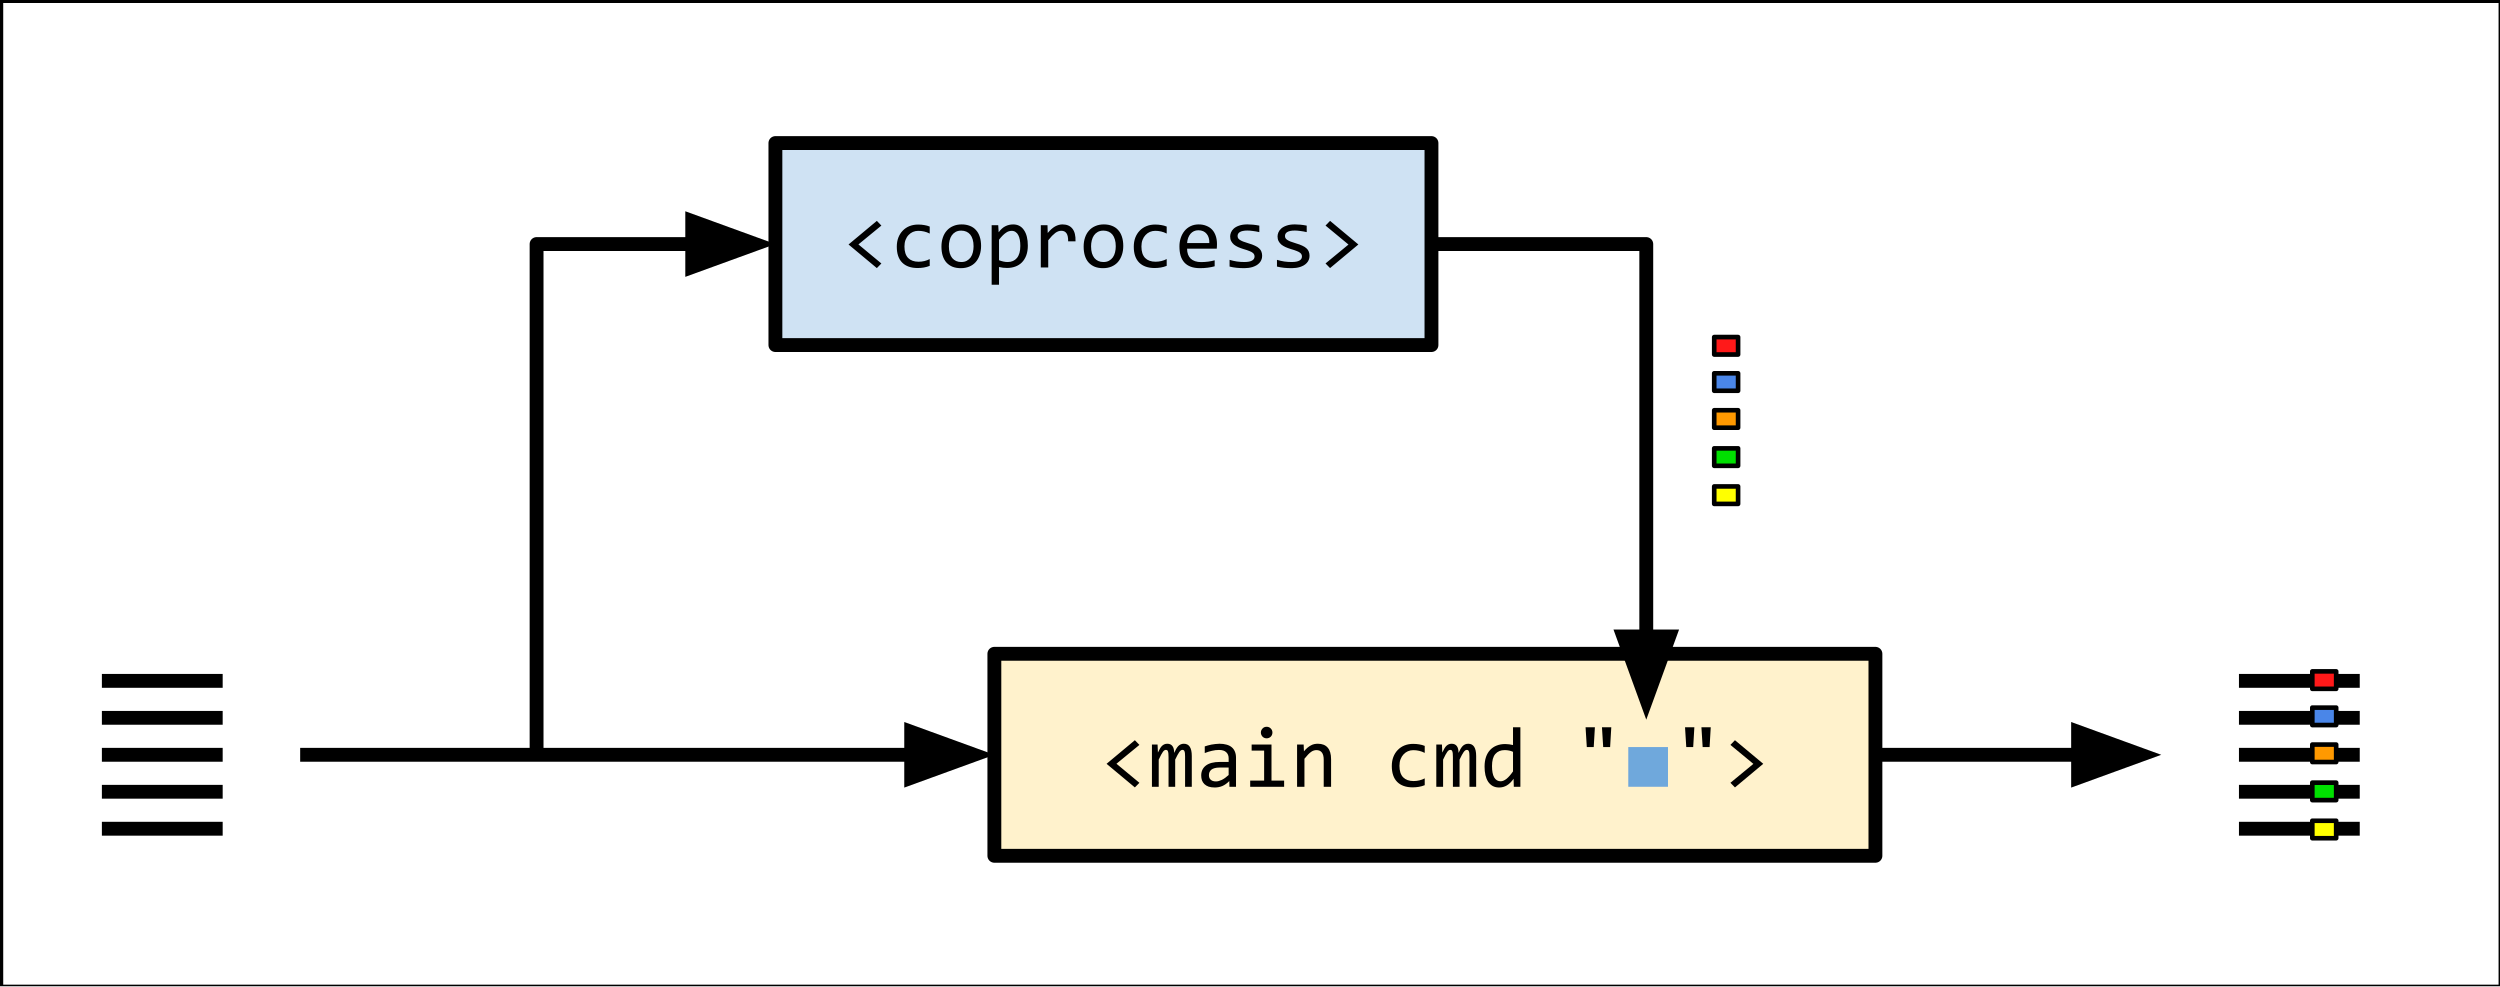
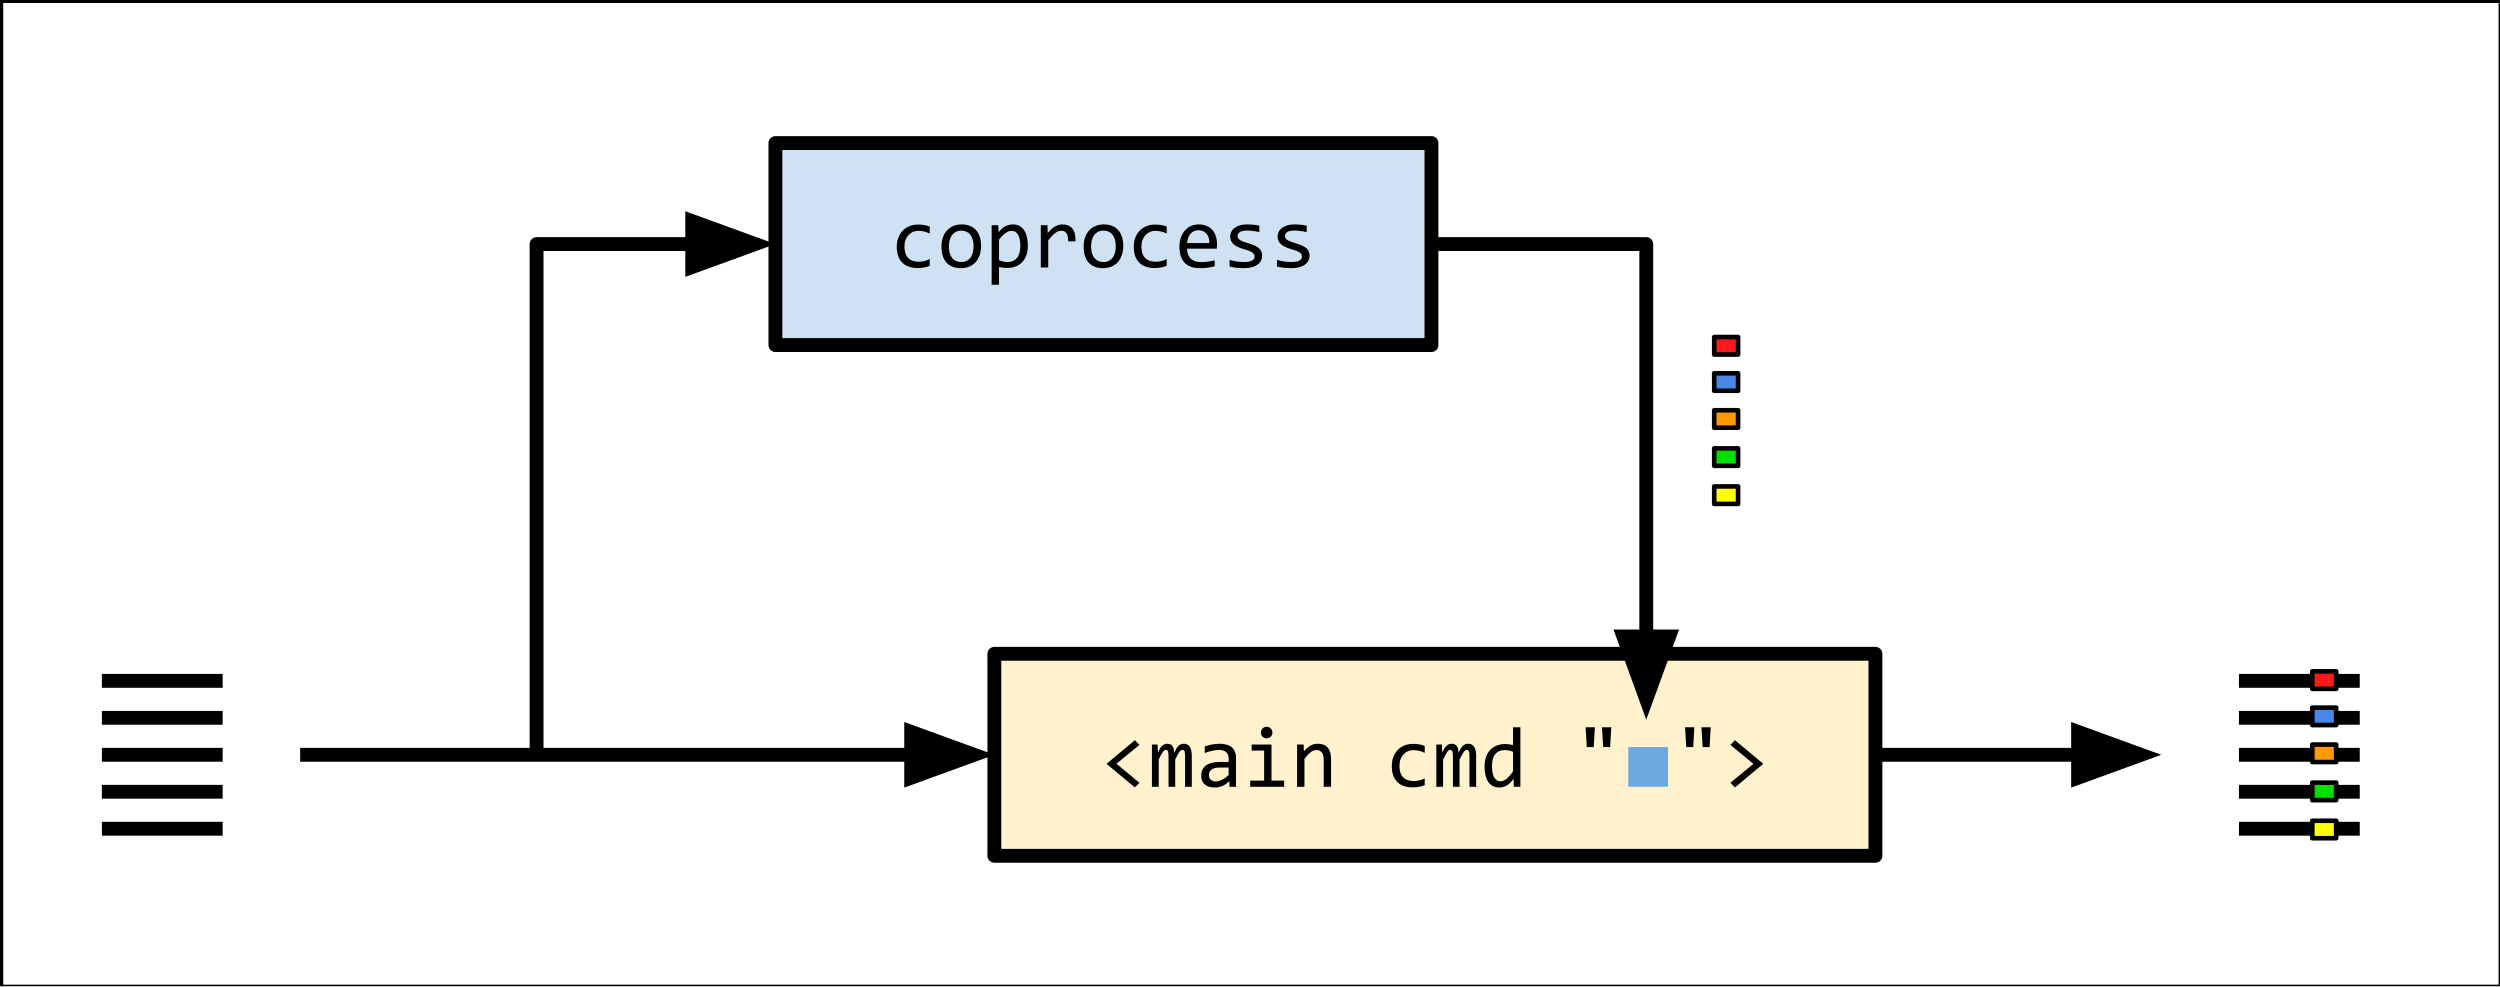
<svg xmlns="http://www.w3.org/2000/svg" version="1.1" viewBox="0.0 0.0 541.045 213.433" fill="none" stroke="none" stroke-linecap="square" stroke-miterlimit="10">
  <clipPath id="p.0">
    <path d="m0 0l541.045 0l0 213.433l-541.045 0l0 -213.433z" clip-rule="nonzero" />
  </clipPath>
  <g clip-path="url(#p.0)">
    <path fill="#000000" fill-opacity="0.0" d="m0 0l541.045 0l0 213.433l-541.045 0z" fill-rule="evenodd" />
    <path fill="#ffffff" d="m0.197 0.155l541.039 0l0 213.449l-541.039 0z" fill-rule="evenodd" />
    <path stroke="#000000" stroke-width="1.0" stroke-linejoin="round" stroke-linecap="butt" d="m0.197 0.155l541.039 0l0 213.449l-541.039 0z" fill-rule="evenodd" />
    <path fill="#000000" fill-opacity="0.0" d="m64.962 163.352l150.236 0" fill-rule="evenodd" />
    <path stroke="#000000" stroke-width="3.0" stroke-linejoin="round" stroke-linecap="butt" d="m64.962 163.352l132.236 0" fill-rule="evenodd" />
    <path fill="#000000" stroke="#000000" stroke-width="3.0" stroke-linecap="butt" d="m197.198 168.307l13.614 -4.955l-13.614 -4.955z" fill-rule="evenodd" />
    <path fill="#cfe2f3" d="m167.811 30.961l141.984 0l0 43.717l-141.984 0z" fill-rule="evenodd" />
    <path stroke="#000000" stroke-width="3.0" stroke-linejoin="round" stroke-linecap="butt" d="m167.811 30.961l141.984 0l0 43.717l-141.984 0z" fill-rule="evenodd" />
-     <path fill="#000000" d="m190.747 57.021l-0.984 1.0l-6.125 -5.109l6.125 -5.109l0.984 1.016l-4.969 4.078l4.969 4.125zm10.46 0.516q-0.625 0.25 -1.281 0.359q-0.641 0.109 -1.328 0.109q-2.172 0 -3.344 -1.172q-1.172 -1.172 -1.172 -3.438q0 -1.078 0.328 -1.953q0.344 -0.891 0.953 -1.516q0.609 -0.641 1.453 -0.984q0.859 -0.344 1.875 -0.344q0.719 0 1.328 0.109q0.625 0.094 1.188 0.328l0 1.516q-0.594 -0.312 -1.219 -0.453q-0.609 -0.141 -1.266 -0.141q-0.609 0 -1.156 0.234q-0.531 0.234 -0.938 0.672q-0.406 0.422 -0.656 1.062q-0.234 0.625 -0.234 1.422q0 1.656 0.797 2.484q0.812 0.812 2.25 0.812q0.641 0 1.25 -0.141q0.609 -0.141 1.172 -0.438l0 1.469zm11.117 -4.297q0 1.062 -0.312 1.953q-0.297 0.891 -0.859 1.531q-0.562 0.625 -1.375 0.969q-0.812 0.344 -1.844 0.344q-0.984 0 -1.766 -0.297q-0.766 -0.312 -1.312 -0.891q-0.547 -0.594 -0.828 -1.469q-0.281 -0.875 -0.281 -2.016q0 -1.062 0.297 -1.938q0.297 -0.891 0.859 -1.516q0.562 -0.641 1.375 -0.984q0.812 -0.359 1.844 -0.359q0.984 0 1.766 0.312q0.781 0.297 1.312 0.891q0.547 0.578 0.828 1.453q0.297 0.875 0.297 2.016zm-1.625 0.062q0 -0.844 -0.188 -1.469q-0.188 -0.641 -0.531 -1.062q-0.344 -0.422 -0.844 -0.641q-0.5 -0.219 -1.109 -0.219q-0.703 0 -1.219 0.281q-0.5 0.281 -0.828 0.75q-0.312 0.453 -0.469 1.078q-0.156 0.609 -0.156 1.281q0 0.859 0.188 1.5q0.188 0.625 0.531 1.047q0.359 0.422 0.844 0.641q0.5 0.219 1.109 0.219q0.719 0 1.219 -0.281q0.5 -0.281 0.828 -0.734q0.328 -0.469 0.469 -1.078q0.156 -0.625 0.156 -1.312zm11.742 -0.156q0 1.219 -0.344 2.141q-0.344 0.906 -0.953 1.516q-0.594 0.594 -1.422 0.891q-0.812 0.297 -1.766 0.297q-0.438 0 -0.875 -0.047q-0.438 -0.047 -0.875 -0.156l0 3.828l-1.594 0l0 -12.875l1.422 0l0.094 1.531q0.688 -0.938 1.453 -1.312q0.781 -0.391 1.688 -0.391q0.781 0 1.375 0.328q0.594 0.328 0.984 0.938q0.406 0.594 0.609 1.438q0.203 0.828 0.203 1.875zm-1.625 0.062q0 -0.719 -0.109 -1.312q-0.109 -0.609 -0.344 -1.031q-0.219 -0.422 -0.578 -0.656q-0.344 -0.25 -0.844 -0.25q-0.297 0 -0.609 0.094q-0.312 0.094 -0.641 0.328q-0.328 0.219 -0.703 0.594q-0.359 0.359 -0.781 0.906l0 4.438q0.438 0.172 0.922 0.281q0.484 0.109 0.938 0.109q1.281 0 2.016 -0.875q0.734 -0.875 0.734 -2.625zm4.429 -4.469l1.453 0l0.047 1.688q0.812 -0.984 1.594 -1.422q0.797 -0.438 1.594 -0.438q1.422 0 2.156 0.922q0.734 0.922 0.672 2.734l-1.594 0q0.016 -1.203 -0.359 -1.734q-0.375 -0.547 -1.109 -0.547q-0.312 0 -0.641 0.109q-0.328 0.109 -0.672 0.359q-0.328 0.25 -0.719 0.641q-0.375 0.391 -0.812 0.953l0 5.875l-1.609 0l0 -9.141zm17.851 4.5q0 1.062 -0.312 1.953q-0.297 0.891 -0.859 1.531q-0.562 0.625 -1.375 0.969q-0.812 0.344 -1.844 0.344q-0.984 0 -1.766 -0.297q-0.766 -0.312 -1.312 -0.891q-0.547 -0.594 -0.828 -1.469q-0.281 -0.875 -0.281 -2.016q0 -1.062 0.297 -1.938q0.297 -0.891 0.859 -1.516q0.562 -0.641 1.375 -0.984q0.812 -0.359 1.844 -0.359q0.984 0 1.766 0.312q0.781 0.297 1.312 0.891q0.547 0.578 0.828 1.453q0.297 0.875 0.297 2.016zm-1.625 0.062q0 -0.844 -0.188 -1.469q-0.188 -0.641 -0.531 -1.062q-0.344 -0.422 -0.844 -0.641q-0.5 -0.219 -1.109 -0.219q-0.703 0 -1.219 0.281q-0.5 0.281 -0.828 0.75q-0.312 0.453 -0.469 1.078q-0.156 0.609 -0.156 1.281q0 0.859 0.188 1.5q0.188 0.625 0.531 1.047q0.359 0.422 0.844 0.641q0.5 0.219 1.109 0.219q0.719 0 1.219 -0.281q0.5 -0.281 0.828 -0.734q0.328 -0.469 0.469 -1.078q0.156 -0.625 0.156 -1.312zm11.023 4.234q-0.625 0.25 -1.281 0.359q-0.641 0.109 -1.328 0.109q-2.172 0 -3.344 -1.172q-1.172 -1.172 -1.172 -3.438q0 -1.078 0.328 -1.953q0.344 -0.891 0.953 -1.516q0.609 -0.641 1.453 -0.984q0.859 -0.344 1.875 -0.344q0.719 0 1.328 0.109q0.625 0.094 1.188 0.328l0 1.516q-0.594 -0.312 -1.219 -0.453q-0.609 -0.141 -1.266 -0.141q-0.609 0 -1.156 0.234q-0.531 0.234 -0.938 0.672q-0.406 0.422 -0.656 1.062q-0.234 0.625 -0.234 1.422q0 1.656 0.797 2.484q0.812 0.812 2.25 0.812q0.641 0 1.25 -0.141q0.609 -0.141 1.172 -0.438l0 1.469zm10.882 -4.719q0 0.344 -0.016 0.578q0 0.219 -0.031 0.422l-6.422 0q0 1.406 0.781 2.156q0.797 0.75 2.266 0.75q0.406 0 0.797 -0.031q0.406 -0.031 0.781 -0.078q0.375 -0.062 0.719 -0.125q0.344 -0.078 0.625 -0.156l0 1.297q-0.641 0.188 -1.469 0.297q-0.812 0.109 -1.688 0.109q-1.172 0 -2.016 -0.312q-0.844 -0.312 -1.391 -0.922q-0.547 -0.609 -0.812 -1.484q-0.25 -0.875 -0.25 -2.0q0 -0.953 0.281 -1.812q0.281 -0.859 0.812 -1.516q0.531 -0.656 1.297 -1.031q0.781 -0.391 1.766 -0.391q0.953 0 1.688 0.312q0.75 0.297 1.25 0.844q0.5 0.547 0.766 1.344q0.266 0.781 0.266 1.75zm-1.656 -0.219q0.031 -0.609 -0.125 -1.109q-0.141 -0.516 -0.453 -0.875q-0.297 -0.375 -0.75 -0.578q-0.453 -0.203 -1.062 -0.203q-0.516 0 -0.953 0.203q-0.422 0.203 -0.734 0.562q-0.297 0.359 -0.5 0.875q-0.188 0.516 -0.234 1.125l4.812 0zm11.429 2.781q0 0.484 -0.172 0.875q-0.156 0.375 -0.438 0.672q-0.281 0.297 -0.656 0.516q-0.375 0.203 -0.797 0.344q-0.422 0.125 -0.875 0.188q-0.453 0.062 -0.875 0.062q-0.922 0 -1.703 -0.078q-0.781 -0.078 -1.531 -0.266l0 -1.453q0.797 0.234 1.594 0.359q0.797 0.109 1.578 0.109q1.141 0 1.688 -0.312q0.547 -0.312 0.547 -0.891q0 -0.234 -0.094 -0.422q-0.078 -0.203 -0.312 -0.375q-0.219 -0.188 -0.703 -0.375q-0.484 -0.203 -1.312 -0.438q-0.609 -0.188 -1.141 -0.422q-0.516 -0.234 -0.906 -0.547q-0.375 -0.328 -0.594 -0.75q-0.219 -0.422 -0.219 -1.016q0 -0.375 0.172 -0.828q0.172 -0.453 0.594 -0.844q0.438 -0.406 1.172 -0.656q0.734 -0.266 1.812 -0.266q0.547 0 1.203 0.062q0.656 0.062 1.359 0.203l0 1.406q-0.75 -0.172 -1.422 -0.25q-0.656 -0.094 -1.156 -0.094q-0.594 0 -1.0 0.094q-0.391 0.078 -0.656 0.25q-0.25 0.156 -0.359 0.375q-0.109 0.203 -0.109 0.453q0 0.25 0.094 0.453q0.109 0.188 0.359 0.375q0.266 0.188 0.719 0.375q0.469 0.188 1.219 0.406q0.812 0.234 1.359 0.5q0.562 0.25 0.906 0.578q0.359 0.312 0.5 0.719q0.156 0.406 0.156 0.906zm10.257 0q0 0.484 -0.172 0.875q-0.156 0.375 -0.438 0.672q-0.281 0.297 -0.656 0.516q-0.375 0.203 -0.797 0.344q-0.422 0.125 -0.875 0.188q-0.453 0.062 -0.875 0.062q-0.922 0 -1.703 -0.078q-0.781 -0.078 -1.531 -0.266l0 -1.453q0.797 0.234 1.594 0.359q0.797 0.109 1.578 0.109q1.141 0 1.688 -0.312q0.547 -0.312 0.547 -0.891q0 -0.234 -0.094 -0.422q-0.078 -0.203 -0.312 -0.375q-0.219 -0.188 -0.703 -0.375q-0.484 -0.203 -1.312 -0.438q-0.609 -0.188 -1.141 -0.422q-0.516 -0.234 -0.906 -0.547q-0.375 -0.328 -0.594 -0.75q-0.219 -0.422 -0.219 -1.016q0 -0.375 0.172 -0.828q0.172 -0.453 0.594 -0.844q0.438 -0.406 1.172 -0.656q0.734 -0.266 1.812 -0.266q0.547 0 1.203 0.062q0.656 0.062 1.359 0.203l0 1.406q-0.75 -0.172 -1.422 -0.25q-0.656 -0.094 -1.156 -0.094q-0.594 0 -1.0 0.094q-0.391 0.078 -0.656 0.25q-0.25 0.156 -0.359 0.375q-0.109 0.203 -0.109 0.453q0 0.25 0.094 0.453q0.109 0.188 0.359 0.375q0.266 0.188 0.719 0.375q0.469 0.188 1.219 0.406q0.812 0.234 1.359 0.5q0.562 0.25 0.906 0.578q0.359 0.312 0.5 0.719q0.156 0.406 0.156 0.906zm3.46 -6.562l0.984 -1.016l6.125 5.109l-6.125 5.109l-0.984 -1.0l4.969 -4.094l-4.969 -4.109z" fill-rule="nonzero" />
+     <path fill="#000000" d="m201.208 57.537q-0.625 0.25 -1.281 0.359q-0.641 0.109 -1.328 0.109q-2.172 0 -3.344 -1.172q-1.172 -1.172 -1.172 -3.438q0 -1.078 0.328 -1.953q0.344 -0.891 0.953 -1.516q0.609 -0.641 1.453 -0.984q0.859 -0.344 1.875 -0.344q0.719 0 1.328 0.109q0.625 0.094 1.188 0.328l0 1.516q-0.594 -0.312 -1.219 -0.453q-0.609 -0.141 -1.266 -0.141q-0.609 0 -1.156 0.234q-0.531 0.234 -0.938 0.672q-0.406 0.422 -0.656 1.062q-0.234 0.625 -0.234 1.422q0 1.656 0.797 2.484q0.812 0.812 2.25 0.812q0.641 0 1.25 -0.141q0.609 -0.141 1.172 -0.438l0 1.469zm11.117 -4.297q0 1.062 -0.312 1.953q-0.297 0.891 -0.859 1.531q-0.562 0.625 -1.375 0.969q-0.812 0.344 -1.844 0.344q-0.984 0 -1.766 -0.297q-0.766 -0.312 -1.312 -0.891q-0.547 -0.594 -0.828 -1.469q-0.281 -0.875 -0.281 -2.016q0 -1.062 0.297 -1.938q0.297 -0.891 0.859 -1.516q0.562 -0.641 1.375 -0.984q0.812 -0.359 1.844 -0.359q0.984 0 1.766 0.312q0.781 0.297 1.312 0.891q0.547 0.578 0.828 1.453q0.297 0.875 0.297 2.016zm-1.625 0.062q0 -0.844 -0.188 -1.469q-0.188 -0.641 -0.531 -1.062q-0.344 -0.422 -0.844 -0.641q-0.5 -0.219 -1.109 -0.219q-0.703 0 -1.219 0.281q-0.5 0.281 -0.828 0.75q-0.312 0.453 -0.469 1.078q-0.156 0.609 -0.156 1.281q0 0.859 0.188 1.5q0.188 0.625 0.531 1.047q0.359 0.422 0.844 0.641q0.5 0.219 1.109 0.219q0.719 0 1.219 -0.281q0.5 -0.281 0.828 -0.734q0.328 -0.469 0.469 -1.078q0.156 -0.625 0.156 -1.312zm11.742 -0.156q0 1.219 -0.344 2.141q-0.344 0.906 -0.953 1.516q-0.594 0.594 -1.422 0.891q-0.812 0.297 -1.766 0.297q-0.438 0 -0.875 -0.047q-0.438 -0.047 -0.875 -0.156l0 3.828l-1.594 0l0 -12.875l1.422 0l0.094 1.531q0.688 -0.938 1.453 -1.312q0.781 -0.391 1.688 -0.391q0.781 0 1.375 0.328q0.594 0.328 0.984 0.938q0.406 0.594 0.609 1.438q0.203 0.828 0.203 1.875zm-1.625 0.062q0 -0.719 -0.109 -1.312q-0.109 -0.609 -0.344 -1.031q-0.219 -0.422 -0.578 -0.656q-0.344 -0.25 -0.844 -0.25q-0.297 0 -0.609 0.094q-0.312 0.094 -0.641 0.328q-0.328 0.219 -0.703 0.594q-0.359 0.359 -0.781 0.906l0 4.438q0.438 0.172 0.922 0.281q0.484 0.109 0.938 0.109q1.281 0 2.016 -0.875q0.734 -0.875 0.734 -2.625zm4.429 -4.469l1.453 0l0.047 1.688q0.812 -0.984 1.594 -1.422q0.797 -0.438 1.594 -0.438q1.422 0 2.156 0.922q0.734 0.922 0.672 2.734l-1.594 0q0.016 -1.203 -0.359 -1.734q-0.375 -0.547 -1.109 -0.547q-0.312 0 -0.641 0.109q-0.328 0.109 -0.672 0.359q-0.328 0.25 -0.719 0.641q-0.375 0.391 -0.812 0.953l0 5.875l-1.609 0l0 -9.141zm17.851 4.5q0 1.062 -0.312 1.953q-0.297 0.891 -0.859 1.531q-0.562 0.625 -1.375 0.969q-0.812 0.344 -1.844 0.344q-0.984 0 -1.766 -0.297q-0.766 -0.312 -1.312 -0.891q-0.547 -0.594 -0.828 -1.469q-0.281 -0.875 -0.281 -2.016q0 -1.062 0.297 -1.938q0.297 -0.891 0.859 -1.516q0.562 -0.641 1.375 -0.984q0.812 -0.359 1.844 -0.359q0.984 0 1.766 0.312q0.781 0.297 1.312 0.891q0.547 0.578 0.828 1.453q0.297 0.875 0.297 2.016zm-1.625 0.062q0 -0.844 -0.188 -1.469q-0.188 -0.641 -0.531 -1.062q-0.344 -0.422 -0.844 -0.641q-0.5 -0.219 -1.109 -0.219q-0.703 0 -1.219 0.281q-0.5 0.281 -0.828 0.75q-0.312 0.453 -0.469 1.078q-0.156 0.609 -0.156 1.281q0 0.859 0.188 1.5q0.188 0.625 0.531 1.047q0.359 0.422 0.844 0.641q0.5 0.219 1.109 0.219q0.719 0 1.219 -0.281q0.5 -0.281 0.828 -0.734q0.328 -0.469 0.469 -1.078q0.156 -0.625 0.156 -1.312zm11.023 4.234q-0.625 0.25 -1.281 0.359q-0.641 0.109 -1.328 0.109q-2.172 0 -3.344 -1.172q-1.172 -1.172 -1.172 -3.438q0 -1.078 0.328 -1.953q0.344 -0.891 0.953 -1.516q0.609 -0.641 1.453 -0.984q0.859 -0.344 1.875 -0.344q0.719 0 1.328 0.109q0.625 0.094 1.188 0.328l0 1.516q-0.594 -0.312 -1.219 -0.453q-0.609 -0.141 -1.266 -0.141q-0.609 0 -1.156 0.234q-0.531 0.234 -0.938 0.672q-0.406 0.422 -0.656 1.062q-0.234 0.625 -0.234 1.422q0 1.656 0.797 2.484q0.812 0.812 2.25 0.812q0.641 0 1.25 -0.141q0.609 -0.141 1.172 -0.438l0 1.469zm10.882 -4.719q0 0.344 -0.016 0.578q0 0.219 -0.031 0.422l-6.422 0q0 1.406 0.781 2.156q0.797 0.75 2.266 0.75q0.406 0 0.797 -0.031q0.406 -0.031 0.781 -0.078q0.375 -0.062 0.719 -0.125q0.344 -0.078 0.625 -0.156l0 1.297q-0.641 0.188 -1.469 0.297q-0.812 0.109 -1.688 0.109q-1.172 0 -2.016 -0.312q-0.844 -0.312 -1.391 -0.922q-0.547 -0.609 -0.812 -1.484q-0.25 -0.875 -0.25 -2.0q0 -0.953 0.281 -1.812q0.281 -0.859 0.812 -1.516q0.531 -0.656 1.297 -1.031q0.781 -0.391 1.766 -0.391q0.953 0 1.688 0.312q0.75 0.297 1.25 0.844q0.5 0.547 0.766 1.344q0.266 0.781 0.266 1.75zm-1.656 -0.219q0.031 -0.609 -0.125 -1.109q-0.141 -0.516 -0.453 -0.875q-0.297 -0.375 -0.75 -0.578q-0.453 -0.203 -1.062 -0.203q-0.516 0 -0.953 0.203q-0.422 0.203 -0.734 0.562q-0.297 0.359 -0.5 0.875q-0.188 0.516 -0.234 1.125l4.812 0zm11.429 2.781q0 0.484 -0.172 0.875q-0.156 0.375 -0.438 0.672q-0.281 0.297 -0.656 0.516q-0.375 0.203 -0.797 0.344q-0.422 0.125 -0.875 0.188q-0.453 0.062 -0.875 0.062q-0.922 0 -1.703 -0.078q-0.781 -0.078 -1.531 -0.266l0 -1.453q0.797 0.234 1.594 0.359q0.797 0.109 1.578 0.109q1.141 0 1.688 -0.312q0.547 -0.312 0.547 -0.891q0 -0.234 -0.094 -0.422q-0.078 -0.203 -0.312 -0.375q-0.219 -0.188 -0.703 -0.375q-0.484 -0.203 -1.312 -0.438q-0.609 -0.188 -1.141 -0.422q-0.516 -0.234 -0.906 -0.547q-0.375 -0.328 -0.594 -0.75q-0.219 -0.422 -0.219 -1.016q0 -0.375 0.172 -0.828q0.172 -0.453 0.594 -0.844q0.438 -0.406 1.172 -0.656q0.734 -0.266 1.812 -0.266q0.547 0 1.203 0.062q0.656 0.062 1.359 0.203l0 1.406q-0.75 -0.172 -1.422 -0.25q-0.656 -0.094 -1.156 -0.094q-0.594 0 -1.0 0.094q-0.391 0.078 -0.656 0.25q-0.25 0.156 -0.359 0.375q-0.109 0.203 -0.109 0.453q0 0.25 0.094 0.453q0.109 0.188 0.359 0.375q0.266 0.188 0.719 0.375q0.469 0.188 1.219 0.406q0.812 0.234 1.359 0.5q0.562 0.25 0.906 0.578q0.359 0.312 0.5 0.719q0.156 0.406 0.156 0.906zm10.257 0q0 0.484 -0.172 0.875q-0.156 0.375 -0.438 0.672q-0.281 0.297 -0.656 0.516q-0.375 0.203 -0.797 0.344q-0.422 0.125 -0.875 0.188q-0.453 0.062 -0.875 0.062q-0.922 0 -1.703 -0.078q-0.781 -0.078 -1.531 -0.266l0 -1.453q0.797 0.234 1.594 0.359q0.797 0.109 1.578 0.109q1.141 0 1.688 -0.312q0.547 -0.312 0.547 -0.891q0 -0.234 -0.094 -0.422q-0.078 -0.203 -0.312 -0.375q-0.219 -0.188 -0.703 -0.375q-0.484 -0.203 -1.312 -0.438q-0.609 -0.188 -1.141 -0.422q-0.516 -0.234 -0.906 -0.547q-0.375 -0.328 -0.594 -0.75q-0.219 -0.422 -0.219 -1.016q0 -0.375 0.172 -0.828q0.172 -0.453 0.594 -0.844q0.438 -0.406 1.172 -0.656q0.734 -0.266 1.812 -0.266q0.547 0 1.203 0.062q0.656 0.062 1.359 0.203l0 1.406q-0.75 -0.172 -1.422 -0.25q-0.656 -0.094 -1.156 -0.094q-0.594 0 -1.0 0.094q-0.391 0.078 -0.656 0.25q-0.25 0.156 -0.359 0.375q-0.109 0.203 -0.109 0.453q0 0.25 0.094 0.453q0.109 0.188 0.359 0.375q0.266 0.188 0.719 0.375q0.469 0.188 1.219 0.406q0.812 0.234 1.359 0.5q0.562 0.25 0.906 0.578q0.359 0.312 0.5 0.719q0.156 0.406 0.156 0.906z" fill-rule="nonzero" />
    <path fill="#000000" fill-opacity="0.0" d="m405.877 163.353l61.858 0" fill-rule="evenodd" />
    <path stroke="#000000" stroke-width="3.0" stroke-linejoin="round" stroke-linecap="butt" d="m405.877 163.353l43.858 0" fill-rule="evenodd" />
    <path fill="#000000" stroke="#000000" stroke-width="3.0" stroke-linecap="butt" d="m449.735 168.308l13.614 -4.955l-13.614 -4.955z" fill-rule="evenodd" />
    <path fill="#000000" fill-opacity="0.0" d="m116.126 163.654l0 -110.835l51.685 0" fill-rule="evenodd" />
    <path stroke="#000000" stroke-width="3.0" stroke-linejoin="round" stroke-linecap="butt" d="m116.126 163.654l0 -110.835l33.685 0" fill-rule="evenodd" />
    <path fill="#000000" stroke="#000000" stroke-width="3.0" stroke-linecap="butt" d="m149.811 57.774l13.614 -4.955l-13.614 -4.955z" fill-rule="evenodd" />
    <path fill="#fff2cc" d="m215.198 141.493l190.677 0l0 43.717l-190.677 0z" fill-rule="evenodd" />
    <path stroke="#000000" stroke-width="3.0" stroke-linejoin="round" stroke-linecap="butt" d="m215.198 141.493l190.677 0l0 43.717l-190.677 0z" fill-rule="evenodd" />
    <path fill="#000000" d="m246.59 169.412l-0.984 1.0l-6.125 -5.109l6.125 -5.109l0.984 1.016l-4.969 4.078l4.969 4.125zm9.882 0.859l0 -6.562q0 -0.438 -0.031 -0.703q-0.031 -0.281 -0.109 -0.438q-0.062 -0.156 -0.172 -0.219q-0.109 -0.062 -0.25 -0.062q-0.188 0 -0.344 0.109q-0.156 0.109 -0.344 0.359q-0.172 0.234 -0.391 0.641q-0.203 0.406 -0.5 1.0l0 5.875l-1.438 0l0 -6.391q0 -0.5 -0.031 -0.812q-0.031 -0.312 -0.109 -0.484q-0.062 -0.172 -0.172 -0.234q-0.109 -0.062 -0.266 -0.062q-0.172 0 -0.312 0.094q-0.141 0.078 -0.328 0.328q-0.172 0.234 -0.391 0.641q-0.219 0.406 -0.516 1.047l0 5.875l-1.469 0l0 -9.141l1.219 0l0.078 1.734q0.234 -0.516 0.453 -0.875q0.219 -0.375 0.453 -0.594q0.25 -0.219 0.516 -0.328q0.266 -0.109 0.594 -0.109q0.734 0 1.109 0.484q0.391 0.484 0.391 1.5q0.219 -0.484 0.422 -0.844q0.219 -0.375 0.453 -0.625q0.25 -0.25 0.531 -0.375q0.297 -0.141 0.688 -0.141q1.719 0 1.719 2.656l0 6.656l-1.453 0zm9.601 0l-0.031 -1.234q-0.75 0.75 -1.516 1.078q-0.766 0.312 -1.625 0.312q-0.781 0 -1.344 -0.188q-0.547 -0.203 -0.906 -0.547q-0.359 -0.359 -0.531 -0.828q-0.156 -0.484 -0.156 -1.031q0 -1.375 1.016 -2.156q1.031 -0.781 3.031 -0.781l1.891 0l0 -0.797q0 -0.812 -0.516 -1.297q-0.516 -0.5 -1.578 -0.5q-0.781 0 -1.531 0.188q-0.75 0.172 -1.547 0.484l0 -1.438q0.297 -0.109 0.656 -0.203q0.375 -0.109 0.781 -0.188q0.406 -0.078 0.859 -0.125q0.453 -0.062 0.906 -0.062q0.828 0 1.484 0.188q0.672 0.172 1.125 0.547q0.469 0.375 0.703 0.953q0.25 0.562 0.25 1.328l0 6.297l-1.422 0zm-0.172 -4.156l-2.016 0q-0.578 0 -1.016 0.125q-0.422 0.109 -0.703 0.328q-0.266 0.219 -0.406 0.531q-0.125 0.297 -0.125 0.672q0 0.266 0.078 0.516q0.078 0.234 0.266 0.422q0.188 0.188 0.469 0.297q0.297 0.109 0.719 0.109q0.547 0 1.25 -0.328q0.703 -0.344 1.484 -1.062l0 -1.609zm7.679 -3.672l-2.703 0l0 -1.312l4.297 0l0 7.812l2.734 0l0 1.328l-7.344 0l0 -1.328l3.016 0l0 -6.5zm0.547 -5.156q0.266 0 0.484 0.094q0.234 0.094 0.406 0.281q0.172 0.172 0.266 0.391q0.094 0.219 0.094 0.484q0 0.25 -0.094 0.484q-0.094 0.234 -0.266 0.406q-0.172 0.172 -0.406 0.266q-0.219 0.094 -0.484 0.094q-0.266 0 -0.5 -0.094q-0.219 -0.094 -0.391 -0.266q-0.156 -0.172 -0.266 -0.406q-0.094 -0.234 -0.094 -0.484q0 -0.266 0.094 -0.484q0.109 -0.219 0.266 -0.391q0.172 -0.188 0.391 -0.281q0.234 -0.094 0.5 -0.094zm6.585 3.844l1.422 0l0.062 1.469q0.391 -0.469 0.766 -0.781q0.375 -0.312 0.734 -0.5q0.359 -0.203 0.734 -0.281q0.375 -0.078 0.781 -0.078q1.406 0 2.125 0.844q0.734 0.828 0.734 2.5l0 5.969l-1.594 0l0 -5.844q0 -1.078 -0.406 -1.578q-0.391 -0.516 -1.188 -0.516q-0.281 0 -0.562 0.094q-0.281 0.078 -0.578 0.297q-0.297 0.203 -0.656 0.578q-0.344 0.359 -0.781 0.906l0 6.062l-1.594 0l0 -9.141zm27.624 8.797q-0.625 0.25 -1.281 0.359q-0.641 0.109 -1.328 0.109q-2.172 0 -3.344 -1.172q-1.172 -1.172 -1.172 -3.438q0 -1.078 0.328 -1.953q0.344 -0.891 0.953 -1.516q0.609 -0.641 1.453 -0.984q0.859 -0.344 1.875 -0.344q0.719 0 1.328 0.109q0.625 0.094 1.188 0.328l0 1.516q-0.594 -0.312 -1.219 -0.453q-0.609 -0.141 -1.266 -0.141q-0.609 0 -1.156 0.234q-0.531 0.234 -0.938 0.672q-0.406 0.422 -0.656 1.062q-0.234 0.625 -0.234 1.422q0 1.656 0.797 2.484q0.812 0.812 2.25 0.812q0.641 0 1.25 -0.141q0.609 -0.141 1.172 -0.438l0 1.469zm9.679 0.344l0 -6.562q0 -0.438 -0.031 -0.703q-0.031 -0.281 -0.109 -0.438q-0.062 -0.156 -0.172 -0.219q-0.109 -0.062 -0.25 -0.062q-0.188 0 -0.344 0.109q-0.156 0.109 -0.344 0.359q-0.172 0.234 -0.391 0.641q-0.203 0.406 -0.5 1.0l0 5.875l-1.438 0l0 -6.391q0 -0.5 -0.031 -0.812q-0.031 -0.312 -0.109 -0.484q-0.062 -0.172 -0.172 -0.234q-0.109 -0.062 -0.266 -0.062q-0.172 0 -0.312 0.094q-0.141 0.078 -0.328 0.328q-0.172 0.234 -0.391 0.641q-0.219 0.406 -0.516 1.047l0 5.875l-1.469 0l0 -9.141l1.219 0l0.078 1.734q0.234 -0.516 0.453 -0.875q0.219 -0.375 0.453 -0.594q0.25 -0.219 0.516 -0.328q0.266 -0.109 0.594 -0.109q0.734 0 1.109 0.484q0.391 0.484 0.391 1.5q0.219 -0.484 0.422 -0.844q0.219 -0.375 0.453 -0.625q0.25 -0.25 0.531 -0.375q0.297 -0.141 0.688 -0.141q1.719 0 1.719 2.656l0 6.656l-1.453 0zm3.273 -4.375q0 -1.172 0.312 -2.078q0.312 -0.906 0.906 -1.531q0.594 -0.625 1.406 -0.938q0.828 -0.328 1.844 -0.328q0.438 0 0.859 0.062q0.422 0.047 0.828 0.156l0 -3.844l1.594 0l0 12.875l-1.422 0l-0.047 -1.734q-0.672 0.969 -1.453 1.438q-0.766 0.453 -1.672 0.453q-0.781 0 -1.375 -0.312q-0.594 -0.328 -1.0 -0.922q-0.391 -0.609 -0.594 -1.438q-0.188 -0.844 -0.188 -1.859zm1.609 -0.109q0 1.656 0.484 2.484q0.5 0.812 1.391 0.812q0.594 0 1.266 -0.531q0.672 -0.547 1.406 -1.609l0 -4.234q-0.391 -0.188 -0.859 -0.281q-0.469 -0.094 -0.938 -0.094q-1.297 0 -2.031 0.844q-0.719 0.828 -0.719 2.609zm22.265 -8.391l-0.25 4.281l-1.5 0l-0.266 -4.281l2.016 0zm3.547 0l-0.25 4.281l-1.5 0l-0.266 -4.281l2.016 0z" fill-rule="nonzero" />
    <path fill="#6fa8dc" d="m352.389 161.678l8.594 0l0 8.594l-8.594 0l0 -8.594z" fill-rule="nonzero" />
    <path fill="#000000" d="m366.688 157.397l-0.25 4.281l-1.5 0l-0.266 -4.281l2.016 0zm3.547 0l-0.25 4.281l-1.5 0l-0.266 -4.281l2.016 0zm4.257 3.812l0.984 -1.016l6.125 5.109l-6.125 5.109l-0.984 -1.0l4.969 -4.094l-4.969 -4.109z" fill-rule="nonzero" />
    <path fill="#000000" fill-opacity="0.0" d="m309.795 52.819l46.488 0l0 102.929" fill-rule="evenodd" />
    <path stroke="#000000" stroke-width="3.0" stroke-linejoin="round" stroke-linecap="butt" d="m309.795 52.819l46.488 0l0 84.929" fill-rule="evenodd" />
    <path fill="#000000" stroke="#000000" stroke-width="3.0" stroke-linecap="butt" d="m351.328 137.748l4.955 13.614l4.955 -13.614z" fill-rule="evenodd" />
    <path fill="#000000" fill-opacity="0.0" d="m22.049 147.352l26.142 0" fill-rule="evenodd" />
    <path stroke="#000000" stroke-width="3.0" stroke-linejoin="round" stroke-linecap="butt" d="m22.049 147.352l26.142 0" fill-rule="evenodd" />
    <path fill="#000000" fill-opacity="0.0" d="m22.049 155.352l26.142 0" fill-rule="evenodd" />
    <path stroke="#000000" stroke-width="3.0" stroke-linejoin="round" stroke-linecap="butt" d="m22.049 155.352l26.142 0" fill-rule="evenodd" />
    <path fill="#000000" fill-opacity="0.0" d="m22.049 163.352l26.142 0" fill-rule="evenodd" />
    <path stroke="#000000" stroke-width="3.0" stroke-linejoin="round" stroke-linecap="butt" d="m22.049 163.352l26.142 0" fill-rule="evenodd" />
    <path fill="#000000" fill-opacity="0.0" d="m22.049 171.352l26.142 0" fill-rule="evenodd" />
    <path stroke="#000000" stroke-width="3.0" stroke-linejoin="round" stroke-linecap="butt" d="m22.049 171.352l26.142 0" fill-rule="evenodd" />
    <path fill="#000000" fill-opacity="0.0" d="m22.049 179.352l26.142 0" fill-rule="evenodd" />
    <path stroke="#000000" stroke-width="3.0" stroke-linejoin="round" stroke-linecap="butt" d="m22.049 179.352l26.142 0" fill-rule="evenodd" />
    <path fill="#000000" fill-opacity="0.0" d="m484.55 147.352l26.142 0" fill-rule="evenodd" />
    <path stroke="#000000" stroke-width="3.0" stroke-linejoin="round" stroke-linecap="butt" d="m484.55 147.352l26.142 0" fill-rule="evenodd" />
    <path fill="#000000" fill-opacity="0.0" d="m484.55 155.352l26.142 0" fill-rule="evenodd" />
    <path stroke="#000000" stroke-width="3.0" stroke-linejoin="round" stroke-linecap="butt" d="m484.55 155.352l26.142 0" fill-rule="evenodd" />
    <path fill="#000000" fill-opacity="0.0" d="m484.55 163.352l26.142 0" fill-rule="evenodd" />
    <path stroke="#000000" stroke-width="3.0" stroke-linejoin="round" stroke-linecap="butt" d="m484.55 163.352l26.142 0" fill-rule="evenodd" />
    <path fill="#000000" fill-opacity="0.0" d="m484.55 171.352l26.142 0" fill-rule="evenodd" />
    <path stroke="#000000" stroke-width="3.0" stroke-linejoin="round" stroke-linecap="butt" d="m484.55 171.352l26.142 0" fill-rule="evenodd" />
    <path fill="#000000" fill-opacity="0.0" d="m484.55 179.352l26.142 0" fill-rule="evenodd" />
    <path stroke="#000000" stroke-width="3.0" stroke-linejoin="round" stroke-linecap="butt" d="m484.55 179.352l26.142 0" fill-rule="evenodd" />
    <path fill="#ff1919" d="m370.988 72.948l5.165 0l0 3.78l-5.165 0z" fill-rule="evenodd" />
    <path stroke="#000000" stroke-width="1.0" stroke-linejoin="round" stroke-linecap="butt" d="m370.988 72.948l5.165 0l0 3.78l-5.165 0z" fill-rule="evenodd" />
    <path fill="#4a86e8" d="m370.988 80.787l5.165 0l0 3.78l-5.165 0z" fill-rule="evenodd" />
    <path stroke="#000000" stroke-width="1.0" stroke-linejoin="round" stroke-linecap="butt" d="m370.988 80.787l5.165 0l0 3.78l-5.165 0z" fill-rule="evenodd" />
    <path fill="#ff9900" d="m370.988 88.787l5.165 0l0 3.78l-5.165 0z" fill-rule="evenodd" />
    <path stroke="#000000" stroke-width="1.0" stroke-linejoin="round" stroke-linecap="butt" d="m370.988 88.787l5.165 0l0 3.78l-5.165 0z" fill-rule="evenodd" />
    <path fill="#00e000" d="m370.988 97.03l5.165 0l0 3.78l-5.165 0z" fill-rule="evenodd" />
    <path stroke="#000000" stroke-width="1.0" stroke-linejoin="round" stroke-linecap="butt" d="m370.988 97.03l5.165 0l0 3.78l-5.165 0z" fill-rule="evenodd" />
    <path fill="#ffff00" d="m370.988 105.273l5.165 0l0 3.78l-5.165 0z" fill-rule="evenodd" />
    <path stroke="#000000" stroke-width="1.0" stroke-linejoin="round" stroke-linecap="butt" d="m370.988 105.273l5.165 0l0 3.78l-5.165 0z" fill-rule="evenodd" />
    <path fill="#ff1919" d="m500.425 145.299l5.165 0l0 3.78l-5.165 0z" fill-rule="evenodd" />
    <path stroke="#000000" stroke-width="1.0" stroke-linejoin="round" stroke-linecap="butt" d="m500.425 145.299l5.165 0l0 3.78l-5.165 0z" fill-rule="evenodd" />
    <path fill="#4a86e8" d="m500.425 153.139l5.165 0l0 3.78l-5.165 0z" fill-rule="evenodd" />
    <path stroke="#000000" stroke-width="1.0" stroke-linejoin="round" stroke-linecap="butt" d="m500.425 153.139l5.165 0l0 3.78l-5.165 0z" fill-rule="evenodd" />
    <path fill="#ff9900" d="m500.425 161.139l5.165 0l0 3.78l-5.165 0z" fill-rule="evenodd" />
    <path stroke="#000000" stroke-width="1.0" stroke-linejoin="round" stroke-linecap="butt" d="m500.425 161.139l5.165 0l0 3.78l-5.165 0z" fill-rule="evenodd" />
    <path fill="#00e000" d="m500.425 169.382l5.165 0l0 3.78l-5.165 0z" fill-rule="evenodd" />
    <path stroke="#000000" stroke-width="1.0" stroke-linejoin="round" stroke-linecap="butt" d="m500.425 169.382l5.165 0l0 3.78l-5.165 0z" fill-rule="evenodd" />
    <path fill="#ffff00" d="m500.425 177.625l5.165 0l0 3.78l-5.165 0z" fill-rule="evenodd" />
    <path stroke="#000000" stroke-width="1.0" stroke-linejoin="round" stroke-linecap="butt" d="m500.425 177.625l5.165 0l0 3.78l-5.165 0z" fill-rule="evenodd" />
  </g>
</svg>
